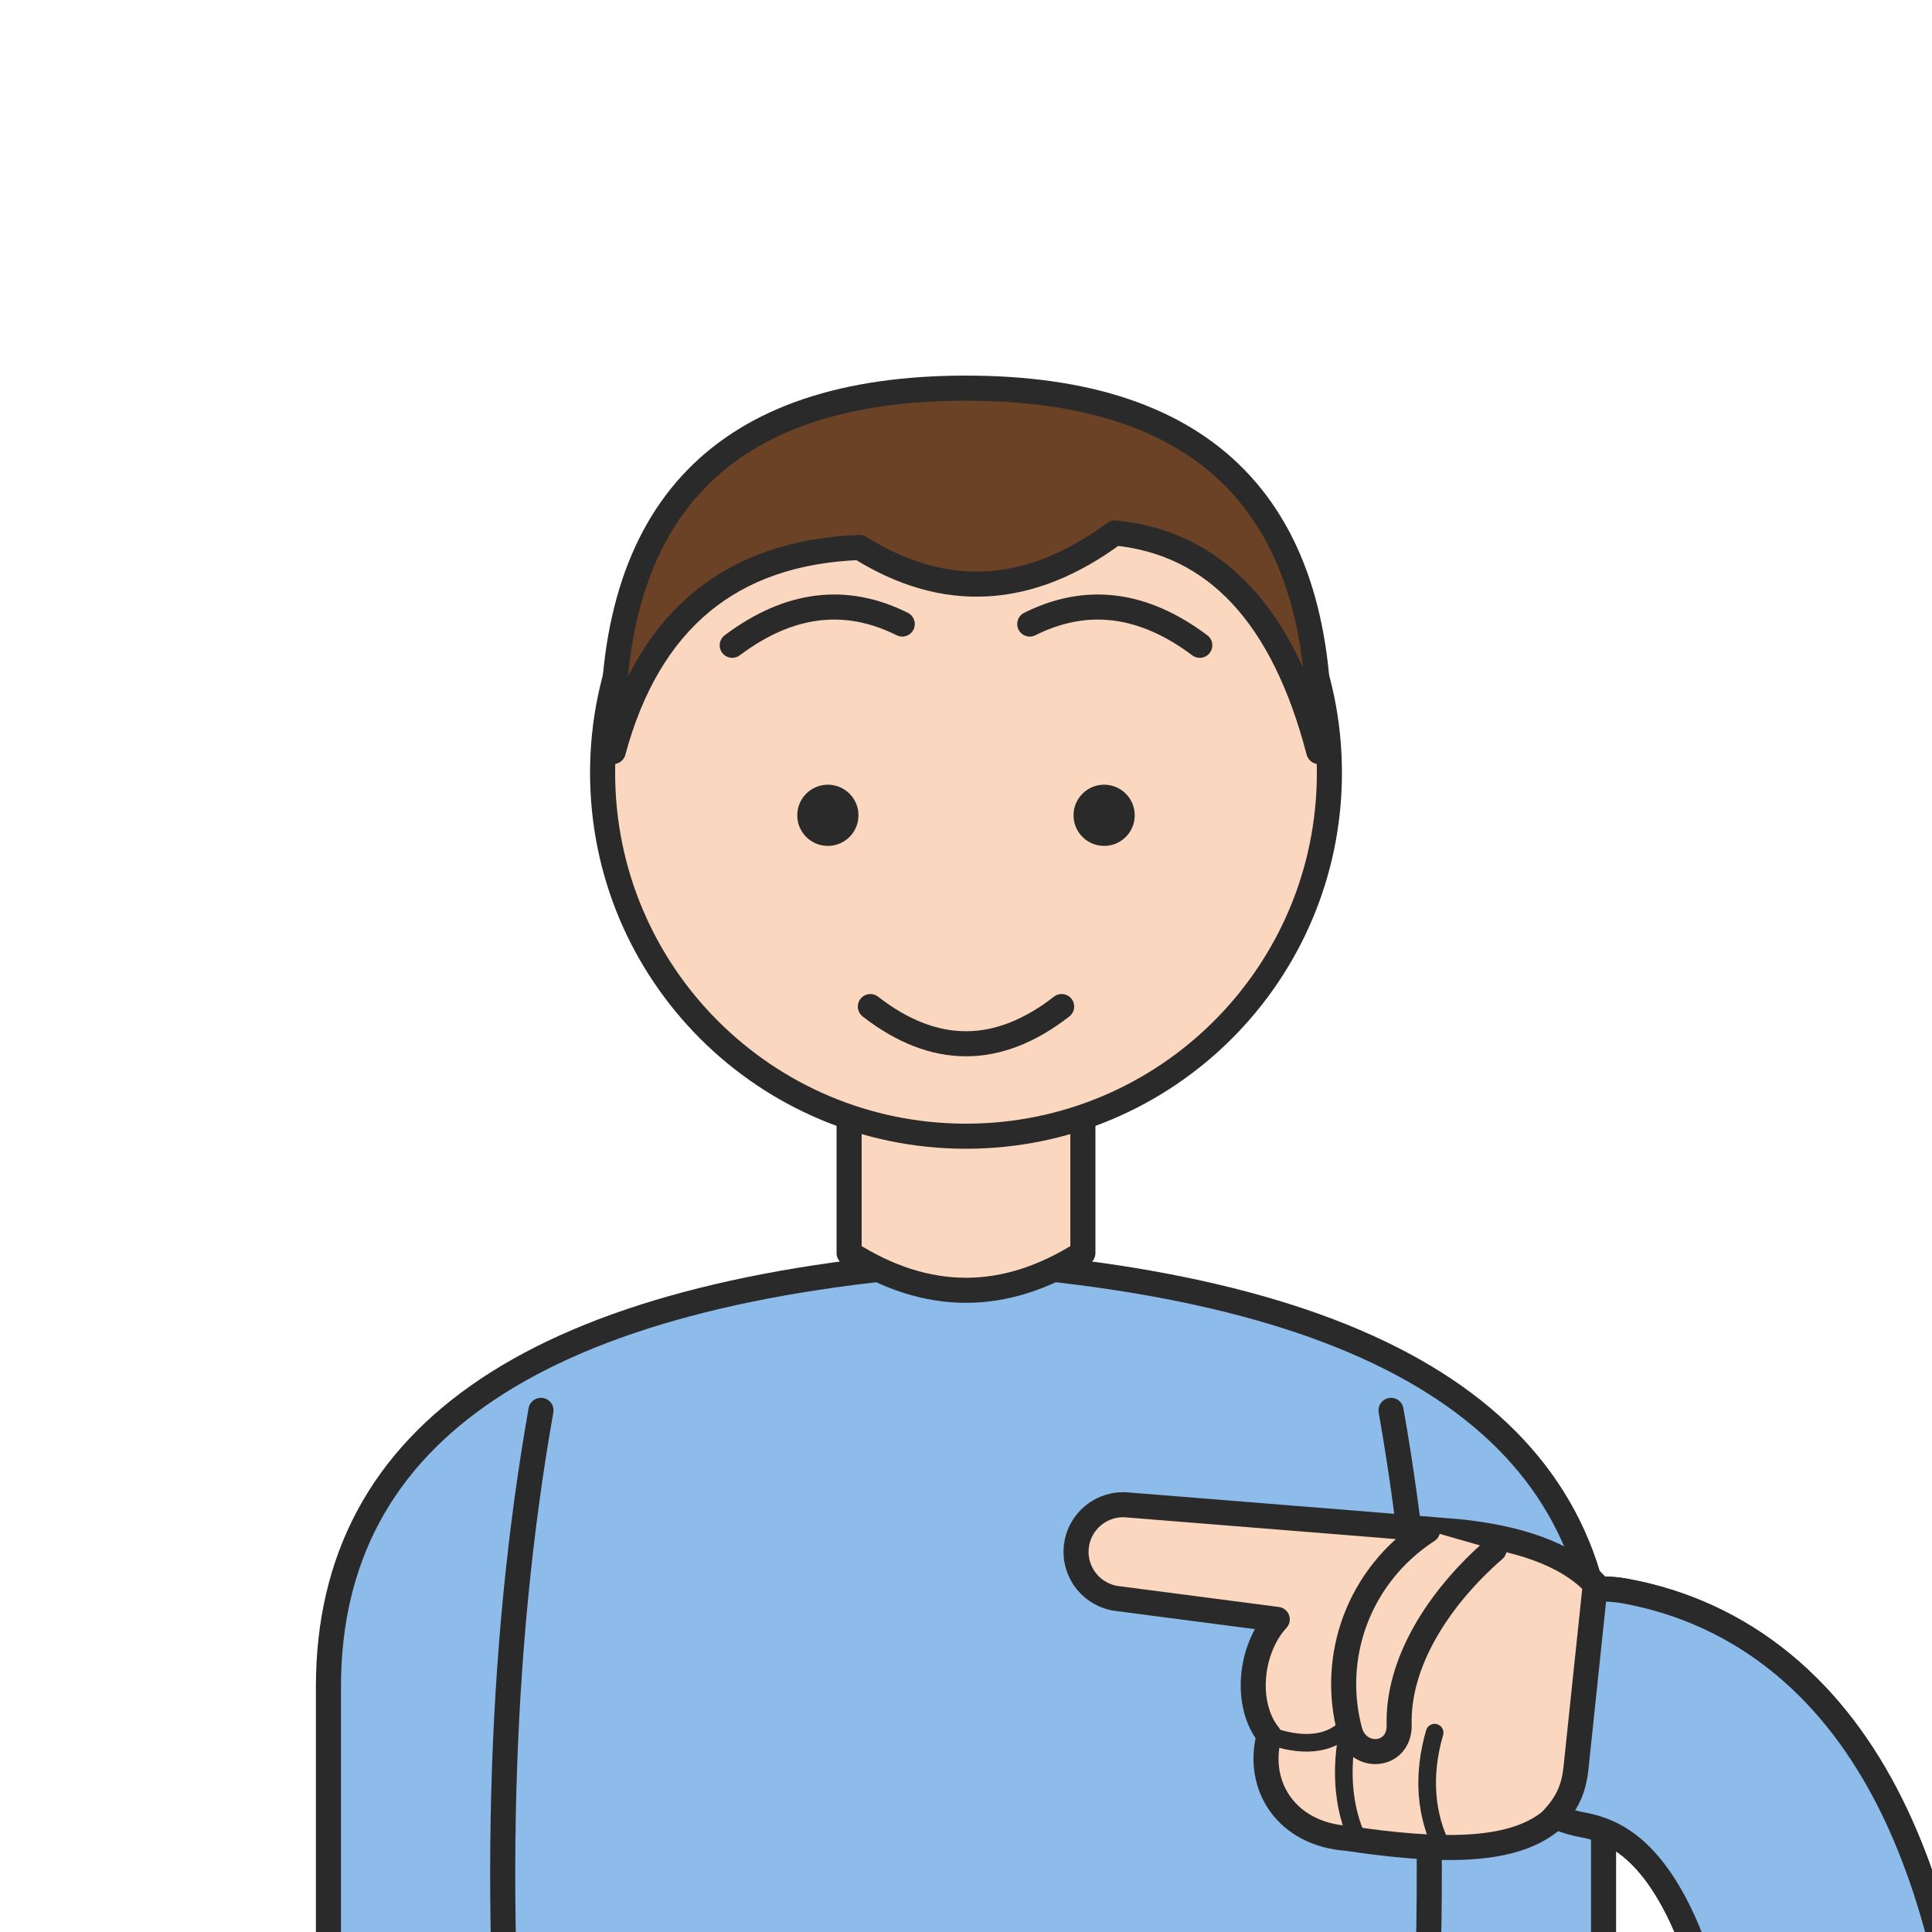
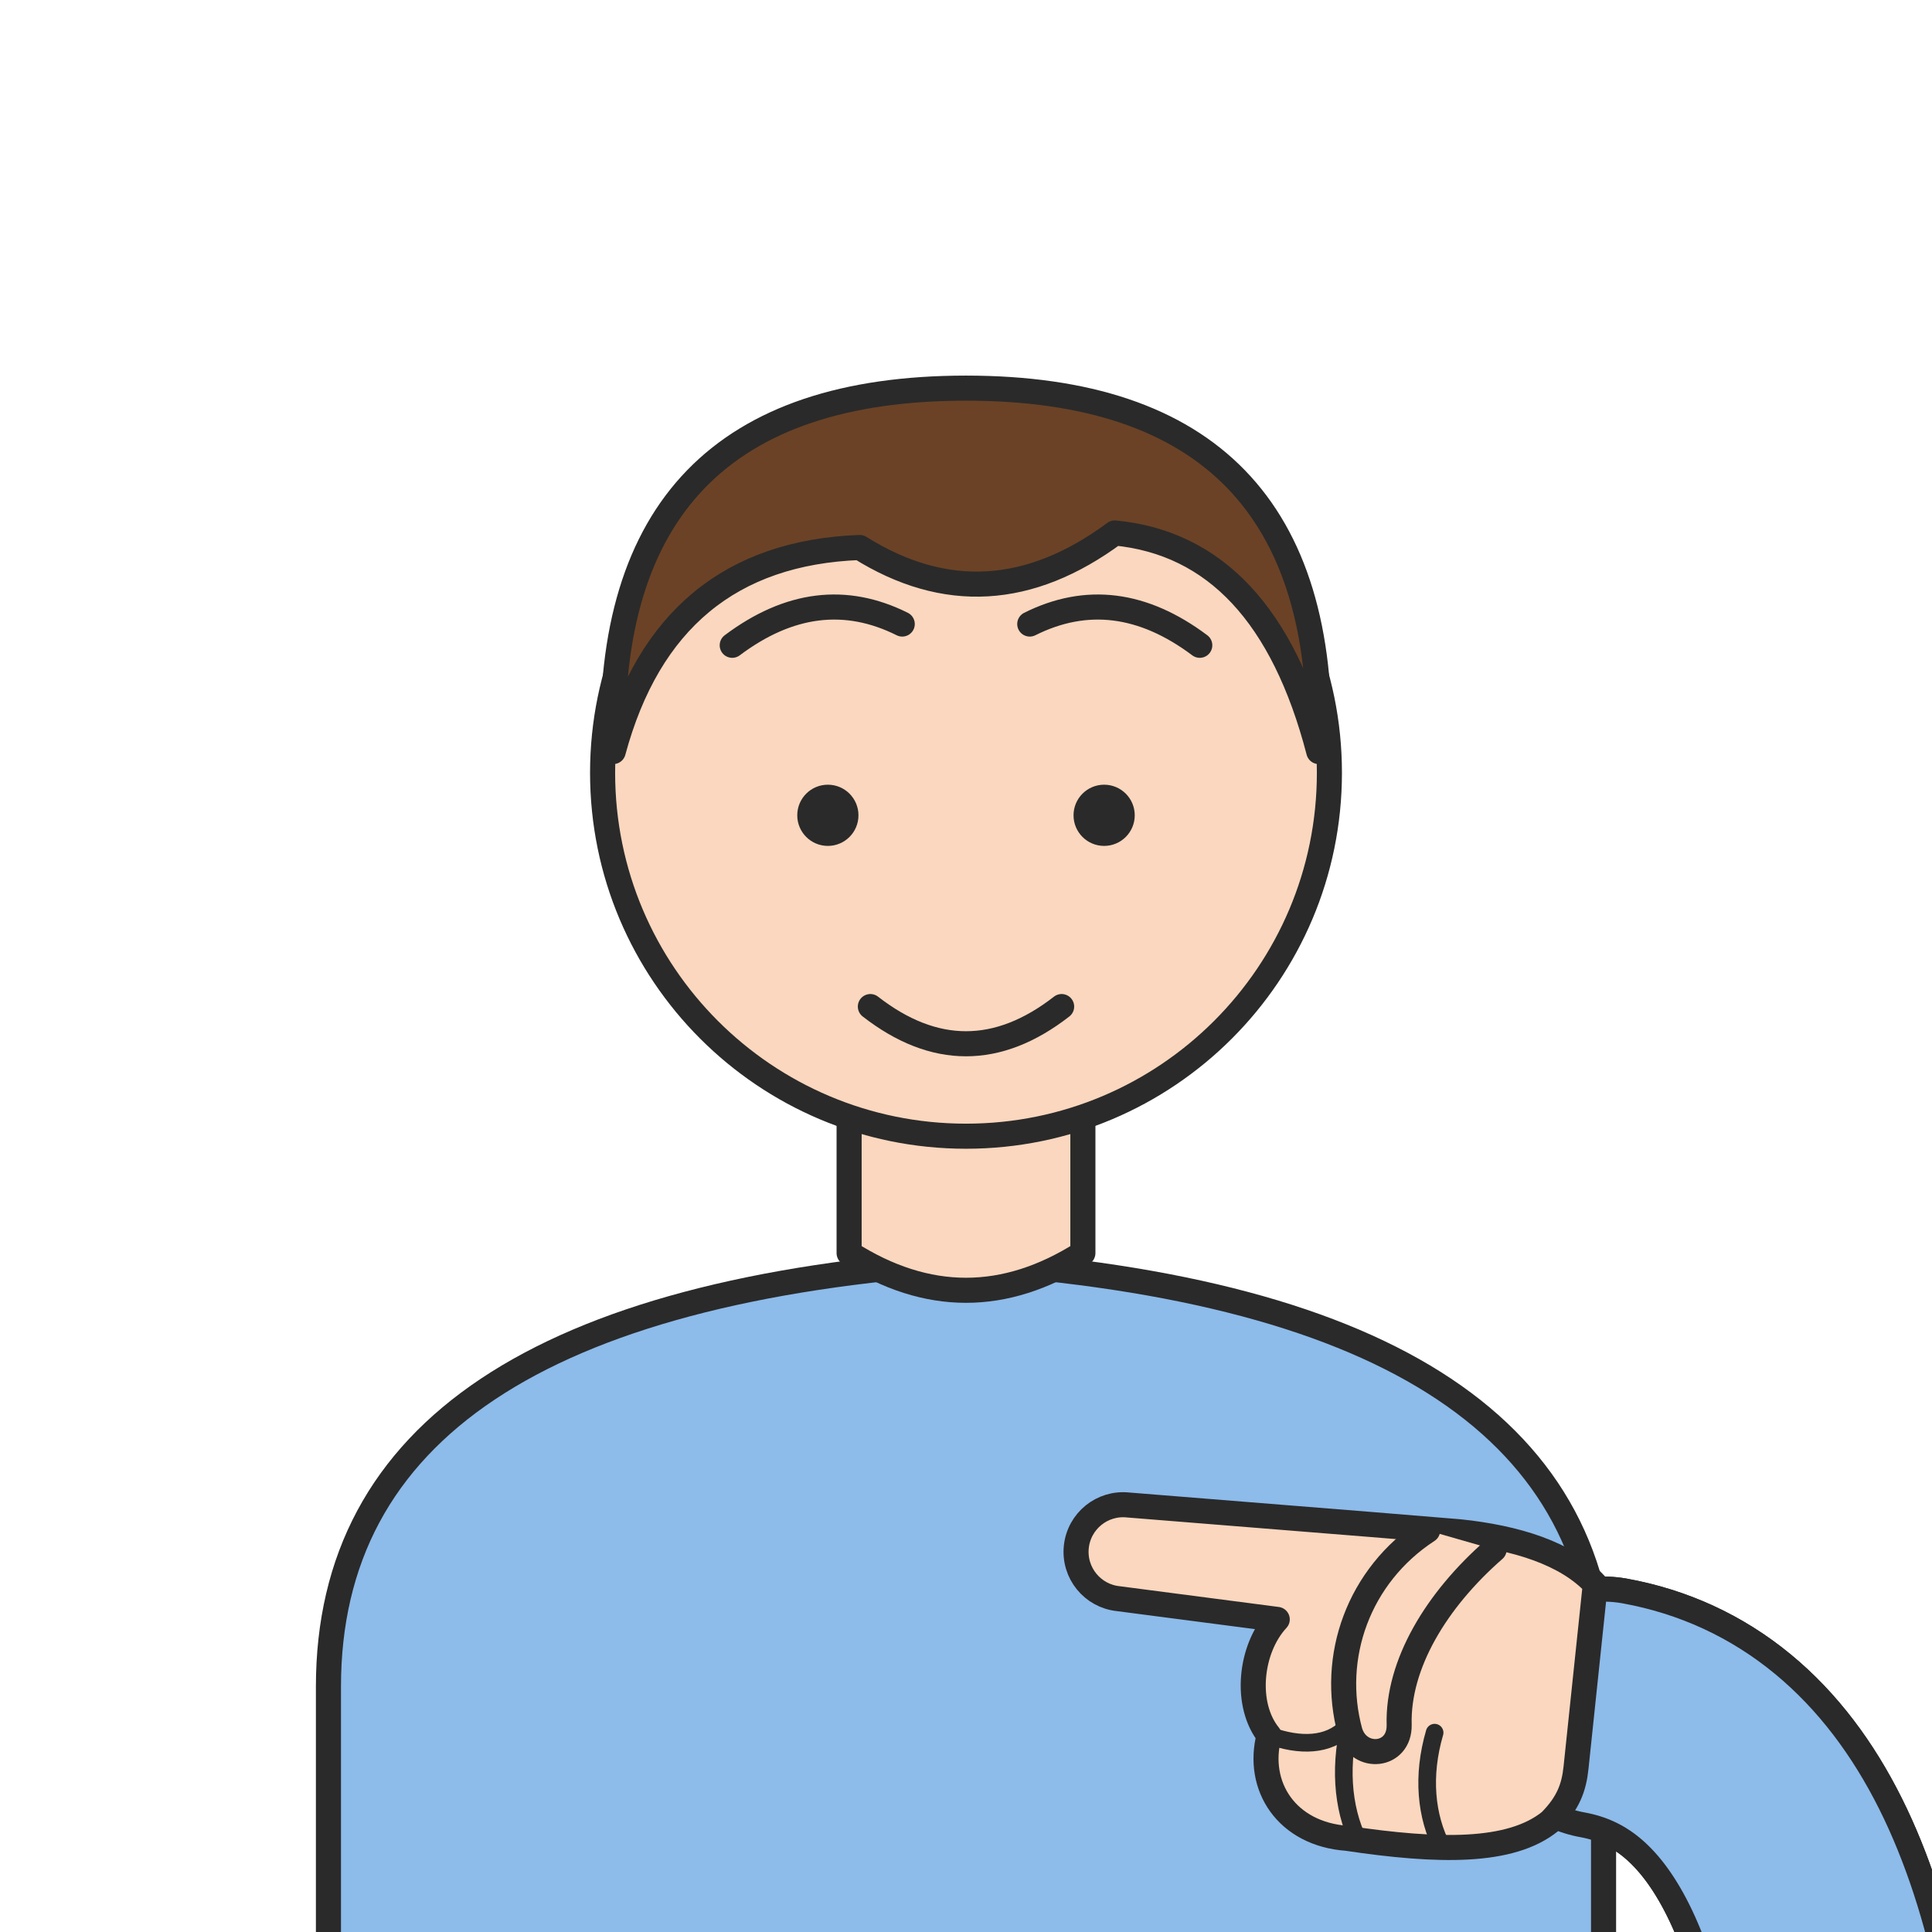
<svg xmlns="http://www.w3.org/2000/svg" viewBox="0 0 100 100" width="512" height="512" stroke-linecap="round" stroke-linejoin="round" role="img" aria-label="mňa">
  <g transform="translate(50 40) scale(1.1) translate(-50 -36)">
    <path d="M92 104 Q91 82 80 80" fill="none" stroke="#2A2A2A" stroke-width="12.36" />
    <path d="M20 104 V79 Q20 61 50 59 Q80 61 80 79 V104 Z" fill="#8DBBEA" stroke="#2A2A2A" stroke-width="1.18" />
-     <path d="M30 66 Q27 83 29 104 M70 66 Q73 83 71 104" fill="none" stroke="#2A2A2A" stroke-width="1.18" />
    <path d="M92 104 Q91 82 80 80" fill="none" stroke="#2A2A2A" stroke-width="12.36" />
    <path d="M92 104 Q91 82 80 80" fill="none" stroke="#8DBBEA" stroke-width="10.0" />
    <path d="M44.5 49.1 V58.6 Q50 62.1 55.5 58.6 V49.1" fill="#FAD7BE" stroke="#2A2A2A" stroke-width="1.18" />
    <circle cx="50" cy="36" r="17.1" fill="#FAD7BE" stroke="#2A2A2A" stroke-width="1.18" />
    <path d="M33.4 35 Q32.9 17.9 50 17.9 Q67.1 17.9 66.6 35 Q64.1 25.398 57 24.714 Q51 29.16 45 25.398 Q35.9 25.74 33.4 35 Z" fill="#6B4226" stroke="#2A2A2A" stroke-width="1.18" />
    <path d="M39 30 Q43 27 47 29" fill="none" stroke="#2A2A2A" stroke-width="1.18" />
    <path d="M53 29 Q57 27 61 30" fill="none" stroke="#2A2A2A" stroke-width="1.18" />
    <circle cx="43.5" cy="38.0" r="1.44" fill="#2A2A2A" stroke="#2A2A2A" stroke-width="0.0" />
    <circle cx="56.5" cy="38.0" r="1.44" fill="#2A2A2A" stroke="#2A2A2A" stroke-width="0.0" />
    <path d="M45.5 47 Q50 50.5 54.5 47" fill="none" stroke="#2A2A2A" stroke-width="1.18" />
    <g transform="translate(79 80) rotate(-84) scale(-0.943 0.943)">
      <path d="M-6.2 0 C-7.6 -1.6 -8.1 -4.2 -8.1 -7 L-8 -11.4 L-7.7 -23.6 A2.35 2.35 0 0 1 -3 -23.6 L-2.8 -15.6 C-1.2 -16.8 1.6 -16.8 3 -15.4 C5.6 -15.8 7.8 -14 7.7 -11 C7.9 -6.4 7.6 -2.8 5.8 -1 C4.8 -0.2 4 0 3 0 Z" fill="#FAD7BE" stroke="#2A2A2A" stroke-width="1.25" />
      <path d="M3 -15.4 C3.4 -13.8 3.2 -12.4 2.2 -11.6 M1.6 -11.4 C4 -11.8 6.2 -11.4 7.8 -10.4 M2 -7.2 C4.2 -7.6 6.2 -7.2 7.7 -6.2" fill="none" stroke="#2A2A2A" stroke-width="0.88" />
      <path d="M-8 -8.6 C-5.4 -11.8 -1.2 -12.8 2.4 -11.4 C3.8 -10.8 3.4 -8.8 1.8 -9 C-1.2 -9.4 -4.6 -7.8 -7.4 -5.2" fill="#FAD7BE" stroke="#2A2A2A" stroke-width="1.25" />
    </g>
  </g>
</svg>
